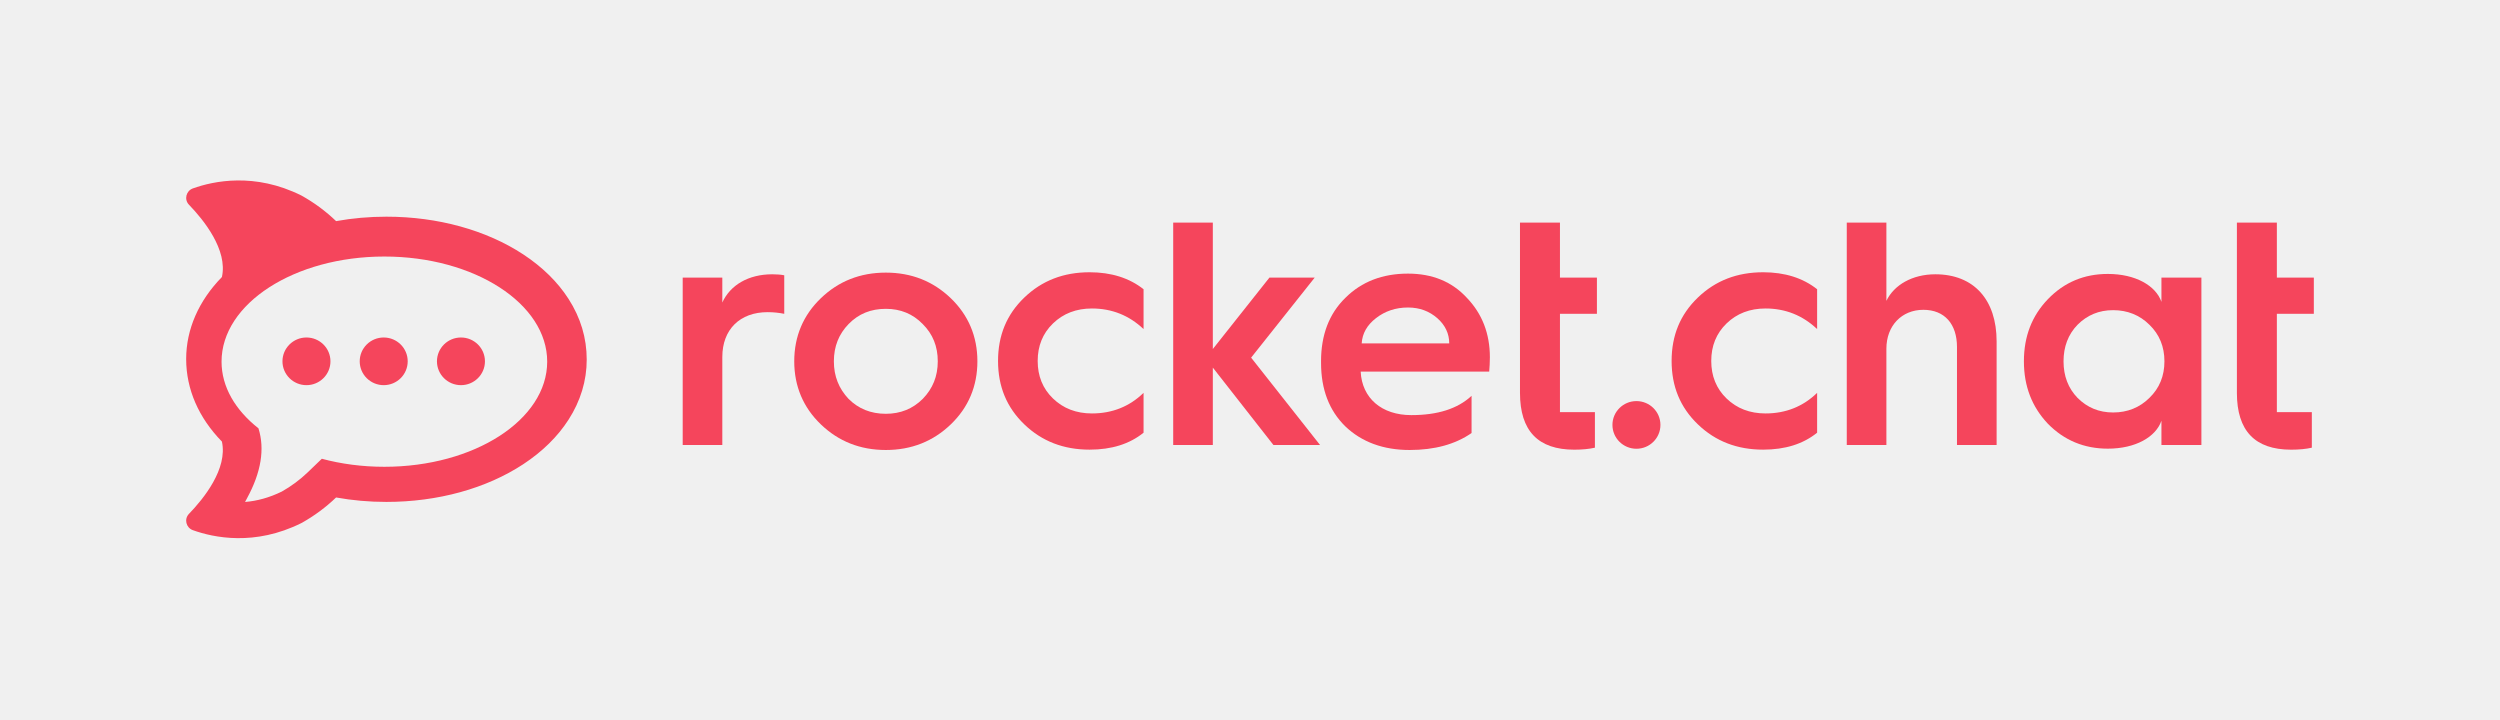
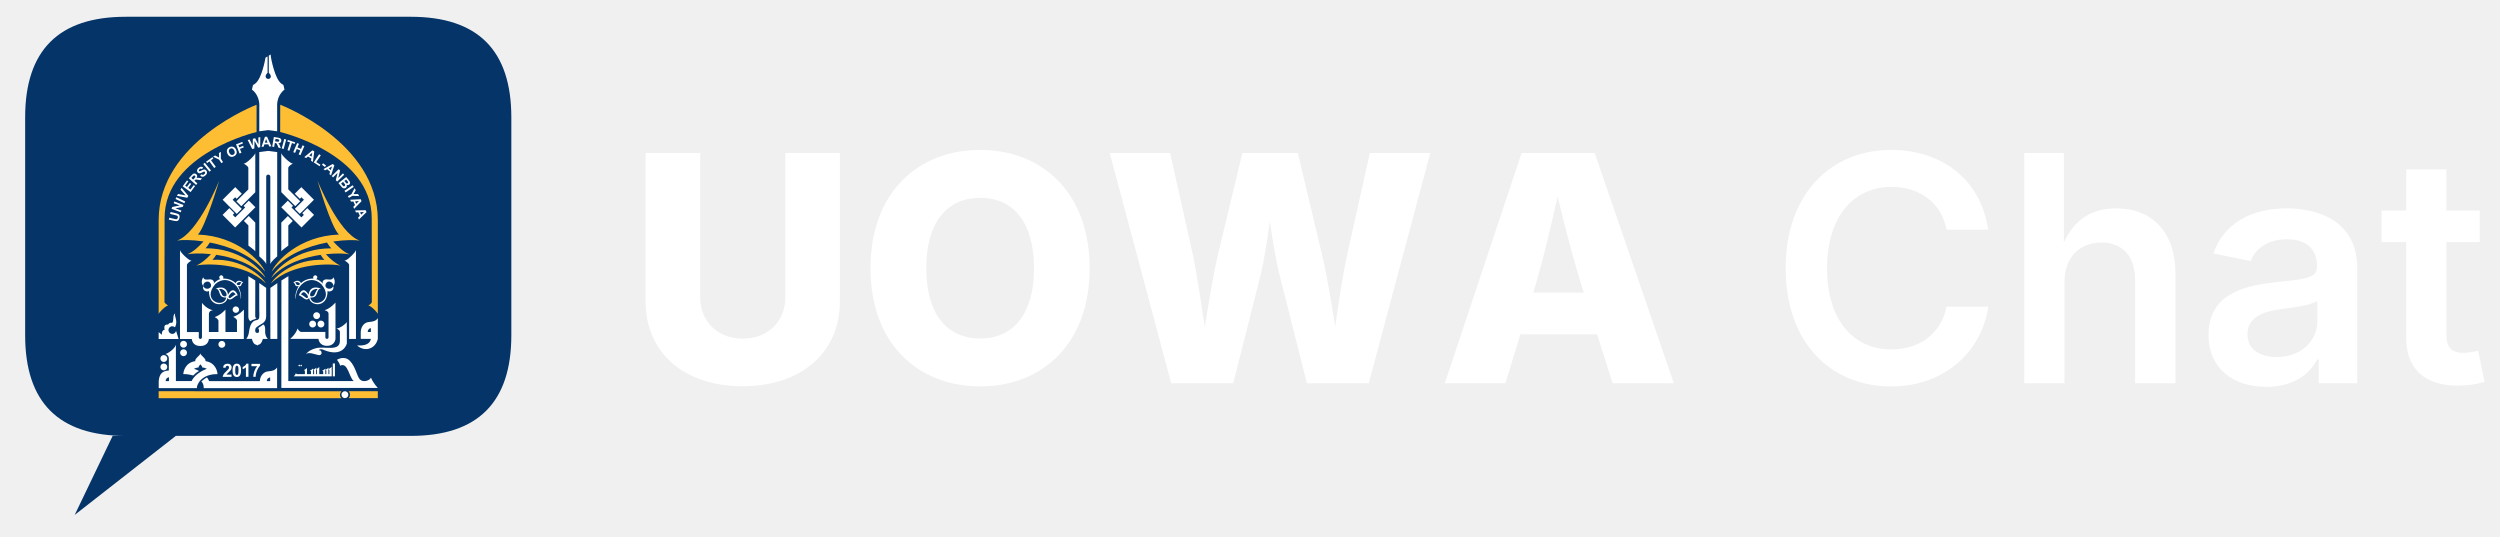
- <svg xmlns="http://www.w3.org/2000/svg" width="768" height="221" viewBox="0 0 768 221" fill="none">
-   <path d="M687.178 68.376H699.452V85.281H710.808V96.402H699.452V126.607H710.193V137.528C708.453 137.935 706.305 138.141 703.849 138.141C692.7 138.141 687.174 132.326 687.174 120.692V68.376H687.178Z" fill="#F5455C" />
-   <path d="M663.995 92.73V85.281H676.268V136.708H663.995V129.259C662.255 134.259 656.017 137.83 647.526 137.83C640.265 137.83 634.123 135.28 629.111 130.179C624.2 124.973 621.744 118.65 621.744 110.994C621.744 103.339 624.2 97.016 629.111 91.911C634.123 86.705 640.26 84.154 647.526 84.154C656.013 84.159 662.255 87.731 663.995 92.73ZM660.309 122.221C663.38 119.263 664.913 115.486 664.913 110.999C664.913 106.512 663.38 102.735 660.309 99.772C657.344 96.814 653.557 95.281 649.16 95.281C644.763 95.281 641.183 96.81 638.213 99.772C635.349 102.73 633.917 106.507 633.917 110.999C633.917 115.491 635.349 119.263 638.213 122.221C641.178 125.179 644.758 126.713 649.16 126.713C653.562 126.713 657.344 125.179 660.309 122.221Z" fill="#F5455C" />
-   <path d="M209.724 136.708V85.281H221.896V92.932C224.352 87.524 229.979 84.26 237.24 84.26C238.672 84.26 239.903 84.361 240.922 84.567V96.402C239.388 96.096 237.649 95.894 235.808 95.894C227.317 95.894 221.896 101.201 221.896 109.671V136.713H209.724V136.708Z" fill="#F5455C" />
-   <path d="M243.992 110.995C243.992 103.339 246.755 96.81 252.176 91.604C257.597 86.398 264.248 83.747 272.124 83.747C280 83.747 286.651 86.398 292.072 91.604C297.493 96.81 300.256 103.339 300.256 110.995C300.256 118.645 297.493 125.179 292.072 130.38C286.651 135.586 280 138.237 272.124 138.237C264.248 138.237 257.597 135.586 252.176 130.38C246.755 125.179 243.992 118.645 243.992 110.995ZM283.479 122.524C286.55 119.36 288.083 115.582 288.083 110.995C288.083 106.402 286.55 102.625 283.479 99.566C280.409 96.402 276.627 94.873 272.124 94.873C267.52 94.873 263.738 96.402 260.667 99.566C257.702 102.629 256.165 106.402 256.165 110.995C256.165 115.587 257.698 119.36 260.667 122.524C263.738 125.587 267.52 127.116 272.124 127.116C276.627 127.116 280.409 125.587 283.479 122.524Z" fill="#F5455C" />
-   <path d="M351.3 88.852V101.095C346.903 96.91 341.583 94.768 335.446 94.768C330.641 94.768 326.647 96.297 323.48 99.36C320.309 102.423 318.776 106.301 318.776 110.889C318.776 115.481 320.309 119.359 323.48 122.418C326.652 125.481 330.641 127.01 335.446 127.01C341.689 127.01 347.004 124.868 351.3 120.683V132.926C347.004 136.397 341.482 138.132 334.73 138.132C326.753 138.132 320.102 135.582 314.682 130.376C309.261 125.17 306.599 118.741 306.599 110.884C306.599 103.027 309.256 96.599 314.682 91.393C320.102 86.187 326.753 83.637 334.73 83.637C341.377 83.646 346.903 85.381 351.3 88.852Z" fill="#F5455C" />
-   <path d="M360.407 136.708V68.376H372.58V107.217L389.971 85.276H403.883L384.344 109.868L405.517 136.703H391.197L372.58 112.927V136.703H360.407V136.708Z" fill="#F5455C" />
-   <path d="M405.824 110.994C405.824 102.931 408.28 96.402 413.292 91.503C418.304 86.503 424.749 84.054 432.524 84.054C439.992 84.054 446.028 86.503 450.631 91.503C455.336 96.402 457.691 102.524 457.691 109.767C457.691 111.297 457.59 112.83 457.484 114.154H417.997C418.405 122.317 424.441 127.523 433.548 127.523C441.63 127.523 447.767 125.586 452.063 121.603V133.031C447.051 136.502 440.708 138.237 433.038 138.237C424.955 138.237 418.309 135.788 413.297 130.994C408.284 126.095 405.829 119.566 405.829 111.503V110.994H405.824ZM445.206 105.486C445.206 102.528 443.98 99.873 441.525 97.73C439.069 95.587 436.104 94.466 432.524 94.466C428.737 94.466 425.465 95.587 422.706 97.73C419.943 99.873 418.511 102.423 418.309 105.486H445.206Z" fill="#F5455C" />
-   <path d="M466.944 68.376H479.218V85.281H490.573V96.402H479.218V126.607H489.958V137.528C488.218 137.935 486.07 138.141 483.615 138.141C472.466 138.141 466.939 132.326 466.939 120.692V68.376H466.944Z" fill="#F5455C" />
-   <path d="M502.713 123.215C498.642 123.215 495.342 126.493 495.342 130.536C495.342 134.579 498.642 137.857 502.713 137.857C506.785 137.857 510.085 134.579 510.085 130.536C510.085 126.493 506.785 123.215 502.713 123.215Z" fill="#F5455C" />
-   <path d="M558.22 88.852V101.095C553.823 96.91 548.503 94.768 542.366 94.768C537.561 94.768 533.567 96.297 530.4 99.36C527.229 102.423 525.696 106.301 525.696 110.889C525.696 115.481 527.229 119.359 530.4 122.418C533.572 125.481 537.561 127.01 542.366 127.01C548.604 127.01 553.924 124.868 558.22 120.683V132.926C553.924 136.397 548.402 138.132 541.65 138.132C533.673 138.132 527.022 135.582 521.601 130.376C516.181 125.17 513.519 118.741 513.519 110.884C513.519 103.027 516.176 96.599 521.601 91.393C527.022 86.187 533.673 83.637 541.65 83.637C548.297 83.646 553.823 85.381 558.22 88.852Z" fill="#F5455C" />
-   <path d="M567.326 136.708V68.376H579.499V92.423C581.853 87.524 587.476 84.26 594.535 84.26C606.4 84.26 613.359 92.117 613.359 104.873V136.708H601.186V106.603C601.186 99.561 597.399 95.175 590.854 95.175C584.203 95.175 579.499 100.074 579.499 107.112V136.703H567.326V136.708Z" fill="#F5455C" />
-   <path d="M174.643 91.805C171.307 86.618 166.629 82.025 160.75 78.152C149.39 70.68 134.463 66.564 118.72 66.564C113.46 66.564 108.277 67.021 103.247 67.928C100.126 64.92 96.477 62.214 92.612 60.075C78.273 52.919 65.632 55.589 59.248 57.882C57.15 58.638 56.503 61.298 58.054 62.896C62.557 67.548 70.007 76.742 68.175 85.102C61.051 92.382 57.191 101.155 57.191 110.289C57.191 119.598 61.051 128.37 68.171 135.646C70.002 144.006 62.553 153.205 58.05 157.857C56.503 159.455 57.145 162.11 59.243 162.866C65.628 165.164 78.264 167.834 92.607 160.677C96.472 158.539 100.121 155.833 103.242 152.825C108.273 153.731 113.455 154.189 118.715 154.189C134.463 154.189 149.39 150.078 160.745 142.605C166.625 138.732 171.302 134.144 174.639 128.952C178.357 123.174 180.239 116.951 180.239 110.468C180.243 103.801 178.357 97.588 174.643 91.805ZM118.077 143.397C111.27 143.397 104.78 142.518 98.864 140.93L94.54 145.092C92.19 147.353 89.436 149.4 86.562 151.012C82.757 152.875 78.998 153.896 75.28 154.203C75.492 153.823 75.684 153.438 75.891 153.054C80.224 145.087 81.394 137.926 79.397 131.575C72.311 126.003 68.06 118.87 68.06 111.1C68.06 93.266 90.455 78.807 118.077 78.807C145.699 78.807 168.098 93.266 168.098 111.1C168.094 128.943 145.699 143.397 118.077 143.397Z" fill="#F5455C" />
-   <path d="M94.145 103.678C90.074 103.678 86.773 106.956 86.773 110.999C86.773 115.042 90.074 118.32 94.145 118.32C98.216 118.32 101.516 115.042 101.516 110.999C101.516 106.956 98.216 103.678 94.145 103.678Z" fill="#F5455C" />
-   <path d="M117.875 103.678C113.804 103.678 110.504 106.956 110.504 110.999C110.504 115.042 113.804 118.32 117.875 118.32C121.947 118.32 125.247 115.042 125.247 110.999C125.247 106.956 121.947 103.678 117.875 103.678Z" fill="#F5455C" />
-   <path d="M141.605 103.678C137.534 103.678 134.233 106.956 134.233 110.999C134.233 115.042 137.534 118.32 141.605 118.32C145.676 118.32 148.976 115.042 148.976 110.999C148.976 106.956 145.672 103.678 141.605 103.678Z" fill="#F5455C" />
+ <svg xmlns="http://www.w3.org/2000/svg" width="932" height="200" viewBox="0 0 932 200" fill="none">
+   <g transform="scale(0.390625)">
+     <path fill="#043468" d="M120.0,16.0 H392.0 Q488.0,16.0 488.0,112.0 V320.0 Q488.0,416.0 392.0,416.0 L167.8,416.0 L71.3,491.4 L107.5,416.0 H120.0 Q24.0,416.0 24.0,320.0 V112.0 Q24.0,16.0 120.0,16.0 Z" />
+     <g transform="translate(151.42 52.00) scale(0.51403)">
+       <path fill="#ffffff" d="M320.9,580c-0.6,1.2-3.9,3.5-5.7,3.9v-2.6c-0.6,1.3-4.1,3.6-5.8,4c0.8,0.5,1.9,1.2,1.9,1.8 c0,0.3,0,6.4,0,6.4h-1.9v-10.6c-0.6,1.3-4.1,3.6-5.8,4c0.8,0.5,1.9,1.2,1.9,1.8c0,0.3,0,4.8,0,4.8h-7.3V580 c-0.6,1.2-3.9,3.5-5.7,3.9v-2.6c-0.6,1.3-4.1,3.6-5.8,4c0.8,0.5,1.9,1.2,1.9,1.8c0,0.3,0,6.4,0,6.4h-1.9v-10.8 c-0.6,1.3-4.1,3.6-5.8,4c0.8,0.5,1.9,1.2,1.9,1.8c0,0.3,0,5,0,5h-7.4v-11.7c-0.6,1.3-4.1,3.6-5.8,4c0.8,0.5,1.9,1.2,1.9,1.8 c0,0.3,0,5.9,0,5.9s-8.7,0-14.8,0c-0.6,0-1.7-1.3-1.8-2c-0.5,2.2-3.6,5.7-4,6h70.4V580H320.9z M294,593.5h-1.7V584 c0.8,0.5,1.7,1.2,1.7,1.8C294,586.1,294,593.5,294,593.5z M316.9,593.5h-1.7V584c0.8,0.5,1.7,1.2,1.7,1.8 C316.9,586.1,316.9,593.5,316.9,593.5z M263.1,577.5c0,0.8,0.7,1.5,1.5,1.5s1.5-0.6,1.5-1.5c0-0.8-0.7-1.5-1.5-1.5 C263.8,576,263.1,576.7,263.1,577.5z M259.5,577.5c0,0.8,0.7,1.5,1.5,1.5s1.5-0.6,1.5-1.5c0-0.8-0.7-1.5-1.5-1.5 C260.1,576,259.5,576.7,259.5,577.5z M249.4,202.7c-5.1,0-21.7-16.1-21.7-19.8c0,1.2,0,72.7,0,72.7l26,26l9.1-9.1l-22.2-22.2 c0,0,0-36.3,0-39.7C240.7,207.3,248.3,202.7,249.4,202.7z M298.7,207.4l1.7-2.6l-7.7-5l8.3-12.6l-3.1-2l-10,15.1L298.7,207.4z M288.3,269.7l-23.4-23.4l-12.2,12.2l9.5,9.5l2.9-2.9l4.6,4.6l-16.9,16.9l9.3,9.3L288.3,269.7z M273.8,192.3l3.3-2.9l6.4,3.6 l-0.6,4.4l3.5,2l2.5-19.5l-3.4-1.9l-15.1,12.5L273.8,192.3z M285.1,182.5l-1.1,7.1l-4.4-2.4L285.1,182.5z M347.1,256.1l15.1-10.3 l-2.1-3L345,253.1L347.1,256.1z M220.1,374.8V181.2l-16.6-2.2l-16.7,2.2v193.6c0,0,12.9,10.7,12.9,14.8c0-3.9,0-162.7,0-162.8 c0-2.1,1.3-3.8,3.8-3.8s3.8,2.1,3.8,3.8c0,0,0,159,0,162.8C207.3,385.6,220.1,374.8,220.1,374.8z M291.7,410 c-2.3-0.7-6.3,2.3-4.3,6c-1.2,0.2-13.3-1-23.5,8.7c0.6-0.7-4-9.2-13.8-1.4c3,1.9,2.5,2.7,3.8,5.4s6,1.1,6,1.1s-9,16-4.9,24.4 c-3.2-21.1,23.4-49.1,46.9-27.9c26.6,31.1-16.4,46.3-20.4,24.9c16.9,1.1,9.1-15.2,19.7-16.6c-22-8.2-22.9,11.6-22.9,11.6 s-9.2-19.6-18.2,0.8c6.8,1.2,13,13.2,19.3,5.1c1.8,15,34.4,19.9,34.2-13.1c2.4,2.8,13.8-0.2,10.3-8.9c-3.4,8.9-17.7,4.5-13.5-4.3 s15.5-2.1,13.5,4.2c0.4-0.4,6.4-6.5,0.4-16.5c-1.9,8.2-11.8,1.9-17,5c-5.2,3.1-1.7,8-2.4,7.2c-1.7-2.3-7.7-8.1-12.5-8.4 C296.3,414.2,294.1,410.8,291.7,410z M260.7,428c0,0-3.2,0.4-4.2-0.2c-1-0.6-0.5-2.4-3.2-4.4c4.2-2.5,8.8,0.9,9.1,2.4 C261.9,426.4,260.7,428,260.7,428z M275,452.2c-2-0.1-7.8-6.2-10.7-6.5c-0.4-0.6,3.2-4.9,5.6-4.4c2.5,0.5,7.3,6.7,7.3,8 C277.3,450.7,277,452.3,275,452.2z M281.2,444.7c1.3-6.7,9.1-10.4,13.9-9.1c-3.3,3.4-4.3,8.3-6,11.1 C287.4,449.4,279.9,451.4,281.2,444.7z M253.3,182.7l3.1-7.3l6.6,2.8l-3.1,7.3l3.4,1.4l7.2-16.8l-3.4-1.4l-2.8,6.6l-6.6-2.8 l2.8-6.6l-3.4-1.4l-7.2,16.8L253.3,182.7z M193.4,528.1h9.2c0,0-3.8-3.9-4.7-9.9c-0.8-5.7,1.4-13.3-3.4-17c0,0-9.4,6.4-9.7,6.7 c0.9,0.5,4,9.1-1.6,9.1s-4-7.3-3.1-8.7c0.8-1.5,2.9-2.9,5.6-4.8c4.8-3.3,13.9-5.7,13.9-17.3v-52.9l-12.9-9c0,0,0.1,27.8,0.1,50.5 c0,11.5,1.6,17.4-5,18.4c-12,2-12.9,15.5-14.6,24.8c-1.1,5.9-4.5,10-4.5,10h10.4c0,0,1.3,5.6,3.9,8.6c3.5,3.5,6,1.5,6,4.3h0.4 c0-2.9,2.4-0.8,6-4.3C192.1,533.6,193.4,528.1,193.4,528.1z M239.2,177.6l3.5,1.2l4.8-14.4l5.1,1.7l1-2.9l-13.8-4.6l-1,2.9 l5.1,1.7L239.2,177.6z M228.5,174.5l3.6,0.9l4.7-17.6l-3.6-0.9L228.5,174.5z M186.9,93.4L186.9,93.4l-0.1,49.2l16.7-2.2l16.5,2.2 V93.4l0,0c0.3-19.2,13.6-28.2,13.6-28.2l-1.9-8.5c0,0-1.7-1-4-2.7c-12.4-9.3-18.9-47.1-19.1-48.1c-0.3-1.6-0.7-5.9-0.7-5.9 l-3.4,2.1c0,0,0,13.2,0,31.8c7.5,7.5,1.8,11.3,0,11.3c-0.8,0.3-1.5,0.3-2.3,0c-1.1,0-7.6-3.6,0-11.3c0-18.6,0-30.3,0-30.3 l-3.8,2.3c0,0-6.4,38.5-19.1,48.1c-2.3,1.8-4.2,2.8-4.2,2.8l-1.9,8.5C173.3,65.2,186.6,74.2,186.9,93.4z M175.6,598.4h4.5 c0-2.1,0.3-4.6,1.1-7.3c0.7-2.7,1.8-5.3,3.1-7.7s2.7-4.3,4-5.6v-3.4h-16v4.3h10.6c-2.2,2.8-3.9,5.9-5.3,9.4 C176.4,591.6,175.7,595,175.6,598.4z M294.9,500.5c0,3.6,2.9,6.4,6.4,6.4c3.6,0,6.4-2.9,6.4-6.4c0-3.6-2.9-6.4-6.4-6.4 C297.8,494,294.9,496.9,294.9,500.5z M357.1,273.2l4.4-0.3l3,6.7l-3.1,3.2l1.6,3.7l13.7-14.2l-1.6-3.6l-19.6,1L357.1,273.2z M371.9,272.1l-5.2,5.1l-2-4.5L371.9,272.1z M323.7,228.2l8.5-8.4l-3.3,13.6l2.6,2.6l13-12.8l-2.4-2.4l-8.7,8.6l3.4-13.9 l-2.5-2.6l-13,12.8L323.7,228.2z M337.8,243.6c1.5,1.8,2.4,3,2.9,3.4c0.7,0.7,1.4,1.2,2.2,1.4c0.8,0.2,1.6,0.2,2.5,0.1 c0.9-0.2,1.6-0.5,2.3-1.1c0.8-0.7,1.3-1.5,1.6-2.4c0.2-1,0.1-2-0.3-3c0.8,0.4,1.6,0.5,2.4,0.5c0.8-0.1,1.6-0.4,2.3-0.9 c0.6-0.5,1.1-1.1,1.3-1.8c0.3-0.7,0.4-1.4,0.3-2c-0.1-0.7-0.3-1.3-0.6-2c-0.4-0.6-1-1.5-1.9-2.6l-4.6-5.7l-14.3,11.3L337.8,243.6 z M348.1,232.1l1.3,1.7c1.1,1.4,1.7,2.2,1.9,2.5c0.3,0.5,0.5,1,0.4,1.5c-0.1,0.5-0.3,0.9-0.8,1.2c-0.5,0.4-0.9,0.5-1.5,0.5 c-0.5-0.1-1-0.3-1.4-0.8c-0.3-0.2-0.8-0.9-1.7-2l-1.5-1.9L348.1,232.1z M342.4,236.6l1.9,2.3c1.1,1.3,1.7,2.2,1.8,2.7 c0.2,0.5,0.2,1,0.1,1.4c-0.1,0.4-0.4,0.8-0.8,1.2c-0.5,0.4-1,0.6-1.5,0.6s-1-0.2-1.4-0.6c-0.3-0.2-0.8-0.9-1.7-1.9l-2.1-2.7 L342.4,236.6z M279.5,500.5c0,3.6,2.9,6.4,6.4,6.4c3.6,0,6.4-2.9,6.4-6.4c0-3.6-2.9-6.4-6.4-6.4 C282.3,494,279.5,496.9,279.5,500.5z M257.9,508.7c-3.3,11-13.8,19.3-13.8,19.3h52.6c0,0,0.9,12.9,15.8,12.9 c14.9,0,15.8-12.9,15.8-12.9v-67.4c0,0-10.4,11.9-20.3,14.1c1.4,0.5,7.4,1.9,7.4,6.5s0,41,0,44.1c0,3.4-5.9,3.7-5.9-0.1 c0-3.3,0-10.1,0-10.1h-45.2C264.4,515.2,260.7,514.7,257.9,508.7z M351.4,263l1.8,3.2l6.6-3.8l12.5,0.5l-2.1-3.7h-8.4l4.1-7.3 l-2.2-3.7l-5.8,11.1L351.4,263z M349.4,536.4c0-1.3-0.1-39.9-0.1-39.9c-1.2,3.5-12.4,11.7-19.3,12.5c0.5,0,6.5,2.3,6.5,6.1 c0,6.9,0,16.5,0,16.5c0,20.8-28.4,9.5-44.4,13.7c-15.5,4.1-18.6,11.5-18.6,11.5c4.3-5.8,17.1,0.5,24,1.4c3,0.4,5-1.9,5-3.8 c0-6.3-5.2-5.2-5.2-5.2c2.2-3.7,8.1-1.1,8.1-1.1C341.8,563.8,349.4,537.7,349.4,536.4z M323.3,597.5h4v-23.8h-4V597.5z M293.3,478.5c-3.6,0-6.4,2.9-6.4,6.4s2.9,6.4,6.4,6.4s6.4-2.9,6.4-6.4S296.8,478.5,293.3,478.5z M366.3,528.1 c0,0,0-159.3,0-165.1c0,3.6-16.2,19.8-21.3,19.8c1.1,0,8.6,4.6,8.6,8c0,1.3,0,137.4,0,137.4L366.3,528.1L366.3,528.1z M366.3,293.2l4.4-0.2l2.8,6.7l-3.2,3.1l1.5,3.7l14.1-13.8l-1.5-3.6l-19.6,0.4L366.3,293.2z M381.2,292.5l-5.3,4.9l-1.9-4.6 L381.2,292.5z M309,215.2l3.8-2.2l5.6,4.7l-1.5,4.2l3.1,2.6l6.2-18.7l-3-2.5l-17.2,9.4L309,215.2z M321.9,207.8l-2.4,6.8 l-3.8-3.2L321.9,207.8z M310.8,206.1l-5.5-4.1l-2.1,2.8l5.5,4.1L310.8,206.1z M116.4,201.7l3.1-1.9l-4.1-6.5l0.1-12.5l-3.6,2.2 l0.3,8.4l-7.5-3.9l-3.7,2.3l11.3,5.4L116.4,201.7z M32.9,309.4c0.7,0,1.5-0.2,2.2-0.5c0.7-0.4,1.4-0.9,2-1.7 c0.6-0.8,1.1-2,1.5-3.7c0.3-1.4,0.4-2.6,0.3-3.5c-0.2-1-0.5-1.8-1-2.4c-0.5-0.7-1.1-1.2-2-1.6c-0.8-0.4-2.3-0.9-4.5-1.4l-9.3-2.2 l-0.8,3.6l9.8,2.3c1.4,0.3,2.4,0.6,3,0.9c0.6,0.2,1,0.7,1.3,1.3c0.3,0.6,0.3,1.4,0.1,2.5c-0.2,1-0.6,1.7-1.2,2.2 c-0.6,0.5-1.2,0.7-2,0.7c-0.5,0-1.5-0.2-3-0.6l-9.6-2.3l-0.8,3.6l9.5,2.2C30.3,309.1,31.8,309.4,32.9,309.4z M49.3,272.9 L32.9,265l-1.6,3.3l16.4,7.9L49.3,272.9z M42.2,289.8l-11.1-4.2l13.7-2.7l1.3-3.5L29,272.9l-1.2,3.2l11.4,4.3l-14,2.7l-1.3,3.4 L41,293L42.2,289.8z M9.6,573.7c-3.6,0-6.4,2.9-6.4,6.4s2.9,6.4,6.4,6.4s6.4-2.9,6.4-6.4S13.1,573.7,9.6,573.7z M32.3,513 c-0.6,3.3-3.5,5.8-7,5.8c-3.9,0-7.1-3.2-7.1-7.1c0-3.9,3.2-7.1,7.1-7.1c1.8,0,3.5,0.7,4.8,1.8c0,0,0.4-0.6,0.7-0.9 c5.4-11.2-2.5-19.9-0.1-25c-5.7,3.8-1.3,12.3-5.7,17.9c-5-1.7-7.5,3-7.5,3c-10.1-1-6.3,9.5-6.3,9.5c-6.5,1.4-5.1,9.5-5.1,9.5 L0,515.5c0,1.2,0,12.7,0,12.7h37L32.3,513z M9.6,558.1c-3.6,0-6.4,2.9-6.4,6.4c0,3.6,2.9,6.4,6.4,6.4s6.4-2.9,6.4-6.4 S13.1,558.1,9.6,558.1z M71.9,239.4l-5.6-5.1l0.5-0.6c0.6-0.6,1-1,1.4-1.2s0.8-0.3,1.3-0.3s1.6,0.1,3.3,0.4l4.7,0.7l3-3.3 l-4.1-0.7c-1.6-0.3-2.8-0.4-3.6-0.4s-1.6,0.2-2.5,0.4c0.9-1.3,1.3-2.6,1.2-3.8c-0.1-1.2-0.7-2.3-1.7-3.2 c-0.8-0.7-1.7-1.2-2.7-1.3c-1-0.2-1.9,0-2.7,0.4s-1.9,1.4-3.2,2.8l-5.2,5.7l13.5,12.3L71.9,239.4z M64.1,232.3l-3.4-3.1l1.9-2.1 c1-1.1,1.6-1.8,1.9-2c0.5-0.4,1-0.6,1.5-0.5c0.5,0,1,0.2,1.4,0.6s0.7,0.8,0.8,1.2c0.1,0.4,0.1,0.9-0.1,1.3 c-0.2,0.4-0.9,1.3-2.1,2.6L64.1,232.3z M55.1,262.5l-12.5-14.9l-2,3.4l9.4,10.7l-14-2.8l-2,3.5l19.1,3.6L55.1,262.5z M72.5,219 c1,1.1,2.2,1.6,3.7,1.6c1.1,0,2.5-0.5,4.3-1.5c1.4-0.8,2.3-1.2,2.7-1.4c0.6-0.3,1.1-0.4,1.5-0.3s0.7,0.2,1,0.6 c0.5,0.5,0.6,1.1,0.5,1.9s-0.6,1.6-1.5,2.4c-0.8,0.8-1.7,1.1-2.5,1.2c-0.9,0-1.8-0.3-2.8-1.1l-2.4,2.7c1.6,1.3,3.2,2,4.8,1.9 c1.6,0,3.3-0.9,5-2.4c1.2-1.1,2-2.1,2.5-3.2c0.5-1,0.6-2.1,0.4-3.2c-0.2-1.1-0.6-2-1.3-2.8c-0.8-0.9-1.6-1.4-2.5-1.7 s-1.8-0.3-2.7,0c-0.9,0.2-2.2,0.8-3.8,1.7c-1.6,0.9-2.7,1.4-3.3,1.4c-0.5,0-0.9-0.1-1.2-0.4s-0.4-0.8-0.3-1.2 c0.2-0.7,0.6-1.5,1.4-2.2c0.8-0.7,1.5-1.1,2.1-1.1c0.7,0,1.4,0.2,2.1,0.8l2.6-2.6c-1.2-1.2-2.5-1.8-4.1-1.7 c-1.5,0-3.1,0.8-4.8,2.4c-1,0.9-1.8,1.9-2.2,2.9s-0.6,2-0.4,2.9C71.5,217.5,71.9,218.3,72.5,219z M97.2,215.3l-11.5-14.2 l-2.9,2.3l11.5,14.2L97.2,215.3z M67.6,244.3l-2.5-1.8l-6.1,8.2l-4-3l5.4-7.4l-2.5-1.8l-5.4,7.4l-3.3-2.4l5.9-7.9l-2.5-1.8 l-8,10.9l14.7,10.8L67.6,244.3z M373.4,603c-5.6-6.5-7.9-23.5-18.4-34.2c-10.5-10.7-23.9-2-23.9-2s5.2,6.7,5.9,11 c14.7-7.4,16.5,22.9,25.4,28.5c-21.8,0-121.7,0-121.7,0l0.2-194.8l-13,8.1l-0.1,199.5h179.1c0,0-8.8-9.1-12.7-19.2 C391.5,605.9,379,609.5,373.4,603z M345.8,625.2c-3.6,0-6.4,2.9-6.4,6.4c0,3.6,2.9,6.4,6.4,6.4c3.6,0,6.4-2.9,6.4-6.4 S349.3,625.2,345.8,625.2z M109.2,593.5c0-5.4-4.1-21.7-22.2-24.1c1.4-4.9-9.2-10.5-9.5-14.4c-0.3,3.9-10.9,9.5-9.5,14.4 c-18.1,2.4-22.2,18.7-22.2,24.1c8.2-0.6,18.4,2.5,18.4,2.5s6.4-6.8,10.8-8.2c-0.9-1.2-9-4.2-9.5-4.2c4.7-2.6,8.9-2.4,9.1-2.7 c-1.6-1.6,2.9-4.8,2.9-5.9c0,1.1,4.5,4.3,2.9,5.9c0.2,0.2,4.4,0.1,9.1,2.7c-0.3,0-21.4,7.3-28.3,22.8c-0.6,0-29.2,0-29.2,0 s0-67.1,0-67.2c-2.6,7.7-15,16.1-19.3,16.8c3.1,1,6.2,4.2,6.2,7.6c0,1.1,0,18.2,0,23.1c-13.4,0.8-17.7,7.6-18.8,19.8 c0,0,0,12.7,0,12.9c2.7,0,64.4,0,70.8,0C70.7,611.7,80.7,592.9,109.2,593.5z M19.1,606.5c0,0-3.3,0-6.2,0c0-3.1,2.4-7.1,6.2-7.1 C19.1,599.6,19.1,606.5,19.1,606.5z M400.4,494.8c-5.4,2.1-11.3,1.3-15.3,3.2s-9.5,7.5-9.9,17.1c0,6.5,0,12.9,0,12.9H394 c-2.2,12.3-16.5,12.6-25.6,12.3c13.9,12.4,34,7,38.5-12.3v-38.6C406.9,489.5,405,493,400.4,494.8z M394,515.2c0,0-3,0-5.9,0 c0-3.1,2.2-7.1,5.9-7.1V515.2z M240.7,354.9v-37.4l8.3-8.4l-9.1-9.2l-12.2,12.2c0,0,0,52.1,0,53.6 C227.7,364.1,240.7,354.9,240.7,354.9z M288.5,297.8L276,285.3l-9.3,9.3l2.9,3.2l-4.6,4.6L246.6,284l2.9-2.9l-9.7-9.7l-12.2,12.2 l37.6,37.6L288.5,297.8z M213.4,586.4c-5.4,2.1-11.3,1.3-15.3,3.2s-9.9,7.3-10.2,16.9c0.3,0-94.1,0-94.1,0s-2.7-5.6-4.2-7 c-2.6,1.3-7.4,4.7-10.3,7.6c2.7,2.6,4.4,6.2,4.4,12.3c62,0,136.2,0,136.2,0V581C219.9,581,218,584.5,213.4,586.4z M207,606.5 c0,0-6.2,0-6.3,0c0-3.1,2.5-6.8,6.3-6.8C207,599.8,207,606.5,207,606.5z M207.4,528.1h12.9V424.5l-12.9,8.9V528.1z M223.8,166.6 c-0.4-0.6-1-1.3-1.7-1.8c1.6,0,2.9-0.3,3.8-1s1.5-1.8,1.8-3.1c0.2-1.1,0.1-2.1-0.3-3s-1-1.6-1.8-2.1s-2.2-0.9-4.1-1.2l-7.6-1.3 l-3.1,18l3.6,0.6l1.3-7.5l0.7,0.1c0.8,0.1,1.4,0.3,1.8,0.5s0.7,0.5,1,0.9s0.8,1.4,1.5,3l1.9,4.4l4.3,0.8l-1.6-3.9 C224.7,168.4,224.2,167.3,223.8,166.6z M218.9,161.7l-2.7-0.5l0.8-4.6l2.8,0.5c1.5,0.3,2.4,0.4,2.6,0.5c0.6,0.2,1,0.5,1.2,0.9 c0.3,0.4,0.3,0.9,0.2,1.6c-0.1,0.5-0.3,1-0.6,1.3c-0.3,0.3-0.7,0.5-1.2,0.6C221.7,162.1,220.6,162,218.9,161.7z M129.9,590.1 c1.5-1.4,2.5-2.4,3.1-3.1c0.9-1.1,1.5-2.1,1.9-3.1s0.6-2,0.6-3.1c0-1.9-0.7-3.5-2.1-4.8c-1.4-1.3-3.3-1.9-5.7-1.9 c-2.2,0-4,0.6-5.5,1.7s-2.3,3-2.6,5.5l4.6,0.5c0.1-1.4,0.4-2.3,1-2.9c0.6-0.6,1.4-0.9,2.3-0.9c1,0,1.8,0.3,2.3,0.8 c0.6,0.6,0.8,1.4,0.8,2.4c0,0.9-0.3,1.9-1,2.9c-0.5,0.7-1.8,2-3.9,4c-2.6,2.4-4.4,4.4-5.2,5.8c-0.9,1.5-1.4,3-1.6,4.7h16.4v-4.3 H126c0.2-0.4,0.6-0.9,1-1.3C127.5,592.3,128.5,591.4,129.9,590.1z M46.2,547.3c-3.6,0-6.4,2.9-6.4,6.4c0,3.6,2.9,6.4,6.4,6.4 c3.6,0,6.4-2.9,6.4-6.4C52.7,550.2,49.8,547.3,46.2,547.3z M46.2,531.6c-3.6,0-6.4,2.9-6.4,6.4c0,3.6,2.9,6.4,6.4,6.4 c3.6,0,6.4-2.9,6.4-6.4C52.7,534.5,49.8,531.6,46.2,531.6z M99.7,418.5c-5.2-3.1-15.1,3.2-17-5c-6,10,0,16.1,0.4,16.5 c-2-6.2,9.3-13,13.5-4.2s-10.1,13.2-13.5,4.3c-3.5,8.8,7.8,11.7,10.3,8.9c-0.2,32.9,32.5,28.1,34.2,13.1 c6.2,8.1,12.4-3.8,19.3-5.1c-9.1-20.4-18.2-0.8-18.2-0.8s-0.9-19.8-22.9-11.6c10.6,1.3,2.8,17.7,19.7,16.6 c-4,21.4-47,6.2-20.4-24.9c23.6-21.1,50.2,6.8,46.9,27.9c4.1-8.4-4.9-24.4-4.9-24.4s4.7,1.6,6-1.1c1.3-2.7,0.8-3.5,3.8-5.4 c-9.8-7.8-14.4,0.7-13.8,1.4c-10.2-9.7-22.3-8.5-23.5-8.7c2-3.7-2-6.8-4.3-6s-4.6,4.2-0.9,7.3c-4.8,0.3-10.8,6.1-12.5,8.4 C101.5,426.5,104.9,421.6,99.7,418.5z M137.2,441.4c2.5-0.5,6,3.8,5.6,4.4c-2.9,0.2-8.7,6.4-10.7,6.5s-2.3-1.6-2.3-2.9 C129.9,448,134.8,441.8,137.2,441.4z M118.1,446.6c-1.7-2.8-2.8-7.7-6-11.1c4.8-1.3,12.5,2.4,13.9,9.1 C127.3,451.4,119.8,449.4,118.1,446.6z M153.8,423.4c-2.7,1.9-2.2,3.8-3.2,4.4s-4.2,0.2-4.2,0.2s-1.2-1.6-1.8-2.2 C145,424.2,149.6,420.8,153.8,423.4z M144.3,272.6l9.1,9.1l26-26c0,0,0-71.5,0-72.7c0,3.6-16.6,19.8-21.7,19.8 c1.1,0,8.8,4.6,8.8,8c0,3.3,0,39.7,0,39.7L144.3,272.6z M158.3,473.6c0,0-8.9,10.2-19.9,13.5c6,2.8,7,6.5,7,6.5v21.6H124v-41.6 c0,0-9,10.5-20,13.9c6,2.8,7,6.5,7,6.5v21.3H93.3c0,0,0-23.1,0-33.9c0-2.3,1.8-6.4,7.6-6.4c-13.3-3.3-20.5-13.9-20.5-13.9v63.5 l0,0c0,4.8-5.9,4.7-5.9,0.1c0-4.5,0-9.3,0-9.3h-22c0,0,0-121,0-124.5c0-3.3,7.5-8,8.6-8c-5.1,0-21.5-16.1-21.5-19.8 c0,76.4,0,165.1,0,165.1h22c0,0,0.2,13,15.8,13s15.8-13,15.8-13h64.9L158.3,473.6z M94.2,198.5l8.9,12.3l3-2.2l-8.9-12.3l4.4-3.2 l-1.8-2.5l-11.7,8.5l1.8,2.5L94.2,198.5z M145.1,574c-2.4,0-4.2,0.8-5.5,2.5c-1.6,2-2.4,5.3-2.4,9.9c0,4.7,0.7,7.9,2.2,9.7 c1.4,1.8,3.4,2.7,5.7,2.7c2.4,0,4.2-0.8,5.5-2.5c1.6-2,2.4-5.3,2.4-9.9s-0.8-7.9-2.4-9.9C149.3,574.8,147.5,574,145.1,574z M147.7,592.5c-0.2,0.9-0.6,1.6-1,1.9c-0.4,0.4-0.9,0.5-1.5,0.5s-1.1-0.2-1.5-0.5c-0.4-0.4-0.8-1.1-1.1-2.1 c-0.3-1.1-0.4-3-0.4-5.9s0.2-4.9,0.5-6.1c0.2-0.9,0.6-1.6,1-1.9c0.4-0.4,0.9-0.5,1.5-0.5s1.1,0.2,1.5,0.5 c0.4,0.4,0.8,1.1,1.1,2.1c0.3,1.1,0.4,3,0.4,5.9C148.1,589.2,148,591.3,147.7,592.5z M123.7,538.2c0-3.6-2.9-6.4-6.4-6.4 c-3.6,0-6.4,2.9-6.4,6.4c0,3.6,2.9,6.4,6.4,6.4C120.8,544.6,123.7,541.7,123.7,538.2z M166.7,598.4V574h-3.8 c-0.5,1.5-1.5,2.8-2.9,3.9c-1.4,1.1-2.8,1.9-4,2.3v4.2c2.3-0.8,4.3-1.9,6-3.5v17.6L166.7,598.4L166.7,598.4z M118.8,269.7 l26.2,26.2l9.3-9.3l-16.9-16.9l4.6-4.6l2.9,2.9l9.5-9.5l-12.2-12.2L118.8,269.7z M197.3,152.8l-6.3,18.6l3.9-0.2l1.3-4.2l7.3-0.3 l1.8,4.1l4-0.2l-8.1-17.9L197.3,152.8z M197.2,163.8l2.2-6.9l2.8,6.7L197.2,163.8z M177.6,174.6l0.5-14.1l6.6,12.5l3.8-0.9 l0.2-18.8l-3.6,0.8l0.1,13.1l-6-11.7l-4.3,1l-0.4,13l-5.5-11.6l-3.7,0.9l8.4,16.8L177.6,174.6z M153.7,182.5l-2.8-7.2l7.1-2.8 l-1.1-2.9l-7.1,2.8l-1.6-4l8.2-3.2l-1.1-2.9l-11.7,4.6l6.6,17L153.7,182.5z M133,189.6c2.2,0.8,4.5,0.6,6.9-0.6s4-2.9,4.7-5 c0.7-2.2,0.4-4.6-0.9-7.3c-1.3-2.7-3-4.4-5.2-5.2c-2.2-0.8-4.5-0.6-6.9,0.6c-1.3,0.6-2.4,1.4-3.2,2.4c-0.6,0.7-1.1,1.5-1.4,2.5 c-0.3,1-0.5,2-0.4,3c0,1.4,0.5,2.9,1.3,4.6C129.1,187.1,130.8,188.8,133,189.6z M130.4,177.8c0.4-1.3,1.3-2.3,2.6-3 c1.4-0.7,2.7-0.7,4-0.2s2.4,1.7,3.3,3.6c0.9,1.9,1.2,3.5,0.8,4.9s-1.2,2.4-2.6,3c-1.3,0.6-2.6,0.7-4,0.1 c-1.3-0.5-2.4-1.7-3.3-3.6C130.3,180.8,130,179.2,130.4,177.8z M137.3,473.7c0,3.3,2.7,6,6,6s6-2.7,6-6s-2.7-6-6-6 C139.9,467.7,137.3,470.4,137.3,473.7z M142,321.2l37.6-37.6l-12.2-12.2l-9.7,9.7l2.9,2.9l-18.4,18.4l-4.6-4.6l2.9-3.2l-9.3-9.3 l-12.5,12.5L142,321.2z M171.1,495.2c1.1-2.3,4.8-2.7,7.3-3.7c2-0.7,3.2-2.1,3.2-2.1c-3-0.7-2.3-4.4-2.3-4.4 c0-24,0.1-65.4,0.1-65.4l-12.9-8V486C166.4,494.4,171.1,495.2,171.1,495.2z M179.4,365.7c0-1.5,0-53.6,0-53.6l-12.1-12.2 l-9.1,9.1l8.4,8.4v37.5C166.5,354.9,179.4,364.1,179.4,365.7z" />
+       <path fill="#fdbe34" fill-rule="evenodd" d="M208.5,425.1c40.1-39.8,115.1-36.9,129.4-33c-10.2-4.5-18.8-11.9-27.5-21.3c20.6-2.2,37.4-1.3,44,0.3 c-11.7-4.7-20.1-13.4-30.3-23.9c22.8-3.3,41.5-3,49.2-1.6C333.5,331.4,294.9,234,294.9,234s24.5,85.2,39.7,100.3 c-74.1,2.9-116.5,49.8-125,69c26.2-32,67.7-47.4,102.9-54.2c3.1,5.2,6,8.9,8.2,10.8c-63.8-0.4-103.3,38.5-111.6,54.8 c24-26.4,60.7-38.1,91.6-42.7c2.7,4.6,5.2,7.5,7.1,9.3C252.4,378.6,216.4,411.4,208.5,425.1z M395.6,303.8 c0,35,0.1,146.3,0.2,155.6l0,0c0,0.9,0,0.9,0,0c0,2.7-5.8,6.5-6.7,6.5c4.2,0,17.8,13.2,17.8,16.2c0-0.1,0-143.4,0-174.5 c0-145.3-181.2-214.3-181.2-214.3l-0.1,50.6C225.6,143.9,395.6,183.9,395.6,303.8z M95,349.1c35.2,6.8,76.7,22.2,102.9,54.2 c-8.6-19.2-51-66.1-125-69c13.9-13.9,39.6-100.4,39.6-100.4s-38.6,97.4-78.3,111.6c7.7-1.5,26.4-1.7,49.2,1.6 c-10.1,10.5-18.6,19.2-30.3,23.9c6.6-1.5,23.4-2.5,44-0.3c-8.8,9.4-17.3,16.8-27.5,21.3c14.3-3.9,89.3-6.7,129.4,33 c-7.9-13.7-43.9-46.5-99.2-43.8c1.9-1.8,4.4-4.7,7.1-9.3c30.9,4.6,67.6,16.4,91.6,42.7c-8.3-16.2-47.8-55.2-111.6-54.8 C89,358,91.9,354.3,95,349.1z M17.9,465.9c-0.9,0-7-3.8-7.1-6.5c0,0.8,0,0.9,0,0l0,0c0-9.3,0.2-120.6,0.2-155.6 c0-120,170.8-159.9,170.8-159.9V93.3c0,0-181.8,69-181.8,214.3c0,1.1,0,171.3,0,174.5C0,479.2,13.8,465.9,17.9,465.9z M352.7,625.2c1.6,1.7,2.6,3.9,2.6,6.4s-1,4.8-2.6,6.4h54.2v-12.9L352.7,625.2L352.7,625.2z M0,625.2v12.9h339.2 c-1.6-1.7-2.6-3.9-2.6-6.4s2.6-6.4,2.6-6.4L0,625.2L0,625.2z" />
+     </g>
+   </g>
+   <path fill="#ffffff" d="M276.867 143.988C298.474 143.988 313.108 131.6 313.108 112.414V57.043H292.77V110.743C292.77 119.789 286.374 126.242 276.867 126.242C267.476 126.242 261.022 119.789 261.022 110.743V57.043H240.684V112.414C240.684 131.6 255.146 143.988 276.867 143.988ZM365.425 144.045C388.414 144.045 406.218 128.316 406.218 100.026C406.218 71.678 388.414 55.891 365.425 55.891C342.32 55.891 324.517 71.678 324.517 100.026C324.517 128.201 342.32 144.045 365.425 144.045ZM365.425 126.184C352.922 126.184 345.316 116.965 345.316 100.026C345.316 83.029 352.922 73.752 365.425 73.752C377.87 73.752 385.476 82.971 385.476 100.026C385.476 116.965 377.87 126.184 365.425 126.184ZM436.64 142.893H459.744L469.77 103.252C471.383 96.742 472.362 89.712 473.399 82.568C474.494 89.828 475.589 96.914 477.202 103.252L487.228 142.893H510.274L533.206 57.043H510.678L502.208 95.013C500.479 102.964 499.097 112.644 497.771 121.747C496.273 112.644 494.775 102.964 492.874 95.013L483.828 57.043H463.144L454.04 95.013C452.139 103.08 450.641 112.817 449.143 121.978C447.76 112.817 446.377 103.08 444.706 95.013L436.236 57.043H413.708ZM538.622 142.893H561.208L566.797 124.628H595.375L601.194 142.893H624.011L594.511 57.043H567.258ZM571.579 109.072 572.731 105.384C575.555 95.647 578.09 84.815 580.683 73.234C583.448 84.757 586.271 95.589 589.268 105.384L590.42 109.072Z" />
+   <path fill="#ffffff" d="M704.988 144.045C725.269 144.045 738.867 130.736 741.229 114.315H725.673C723.714 124.456 715.417 130.275 705.161 130.275C691.218 130.275 681.135 119.731 681.135 100.026C681.135 80.551 691.16 69.662 705.219 69.662C715.475 69.662 723.771 75.481 725.673 85.622H741.172C738.464 66.838 723.829 55.891 704.988 55.891C682.575 55.891 665.693 72.254 665.693 100.026C665.693 127.682 682.402 144.045 704.988 144.045ZM769.635 105.154C769.635 95.82 775.396 90.404 783.405 90.404C791.241 90.404 795.966 95.589 795.966 104.232V142.893H811.004V101.927C811.004 86.428 802.188 77.67 788.936 77.67C779.775 77.67 773.265 81.934 769.404 90.404V57.043H754.654V142.893H769.635ZM844.883 144.218C854.908 144.218 861.016 139.551 863.839 134.02H864.415V142.893H878.762V99.853C878.762 82.683 864.588 77.67 852.488 77.67C839.582 77.67 828.98 83.144 825.178 94.495L839.063 97.318C840.619 93.054 845.056 89.194 852.546 89.194C859.863 89.194 863.781 92.881 863.781 99.162V99.45C863.781 103.886 859.057 104.059 847.879 105.269C835.434 106.594 823.334 110.282 823.334 124.801C823.334 137.477 832.61 144.218 844.883 144.218ZM848.743 133.098C842.405 133.098 837.853 130.217 837.853 124.628C837.853 118.751 842.924 116.274 849.665 115.352C853.525 114.833 861.88 113.796 863.896 112.183V119.789C863.896 126.933 857.962 133.098 848.743 133.098ZM924.452 78.477H912.007V63.151H897.026V78.477H887.865V90.231H897.026V126.011C897.026 137.419 903.883 143.757 916.213 143.757C919.382 143.757 922.954 143.354 926.238 142.374L923.876 130.793C922.436 131.139 919.785 131.542 918.402 131.542C913.851 131.542 912.007 129.411 912.007 124.744V90.231H924.452Z" />
</svg>
